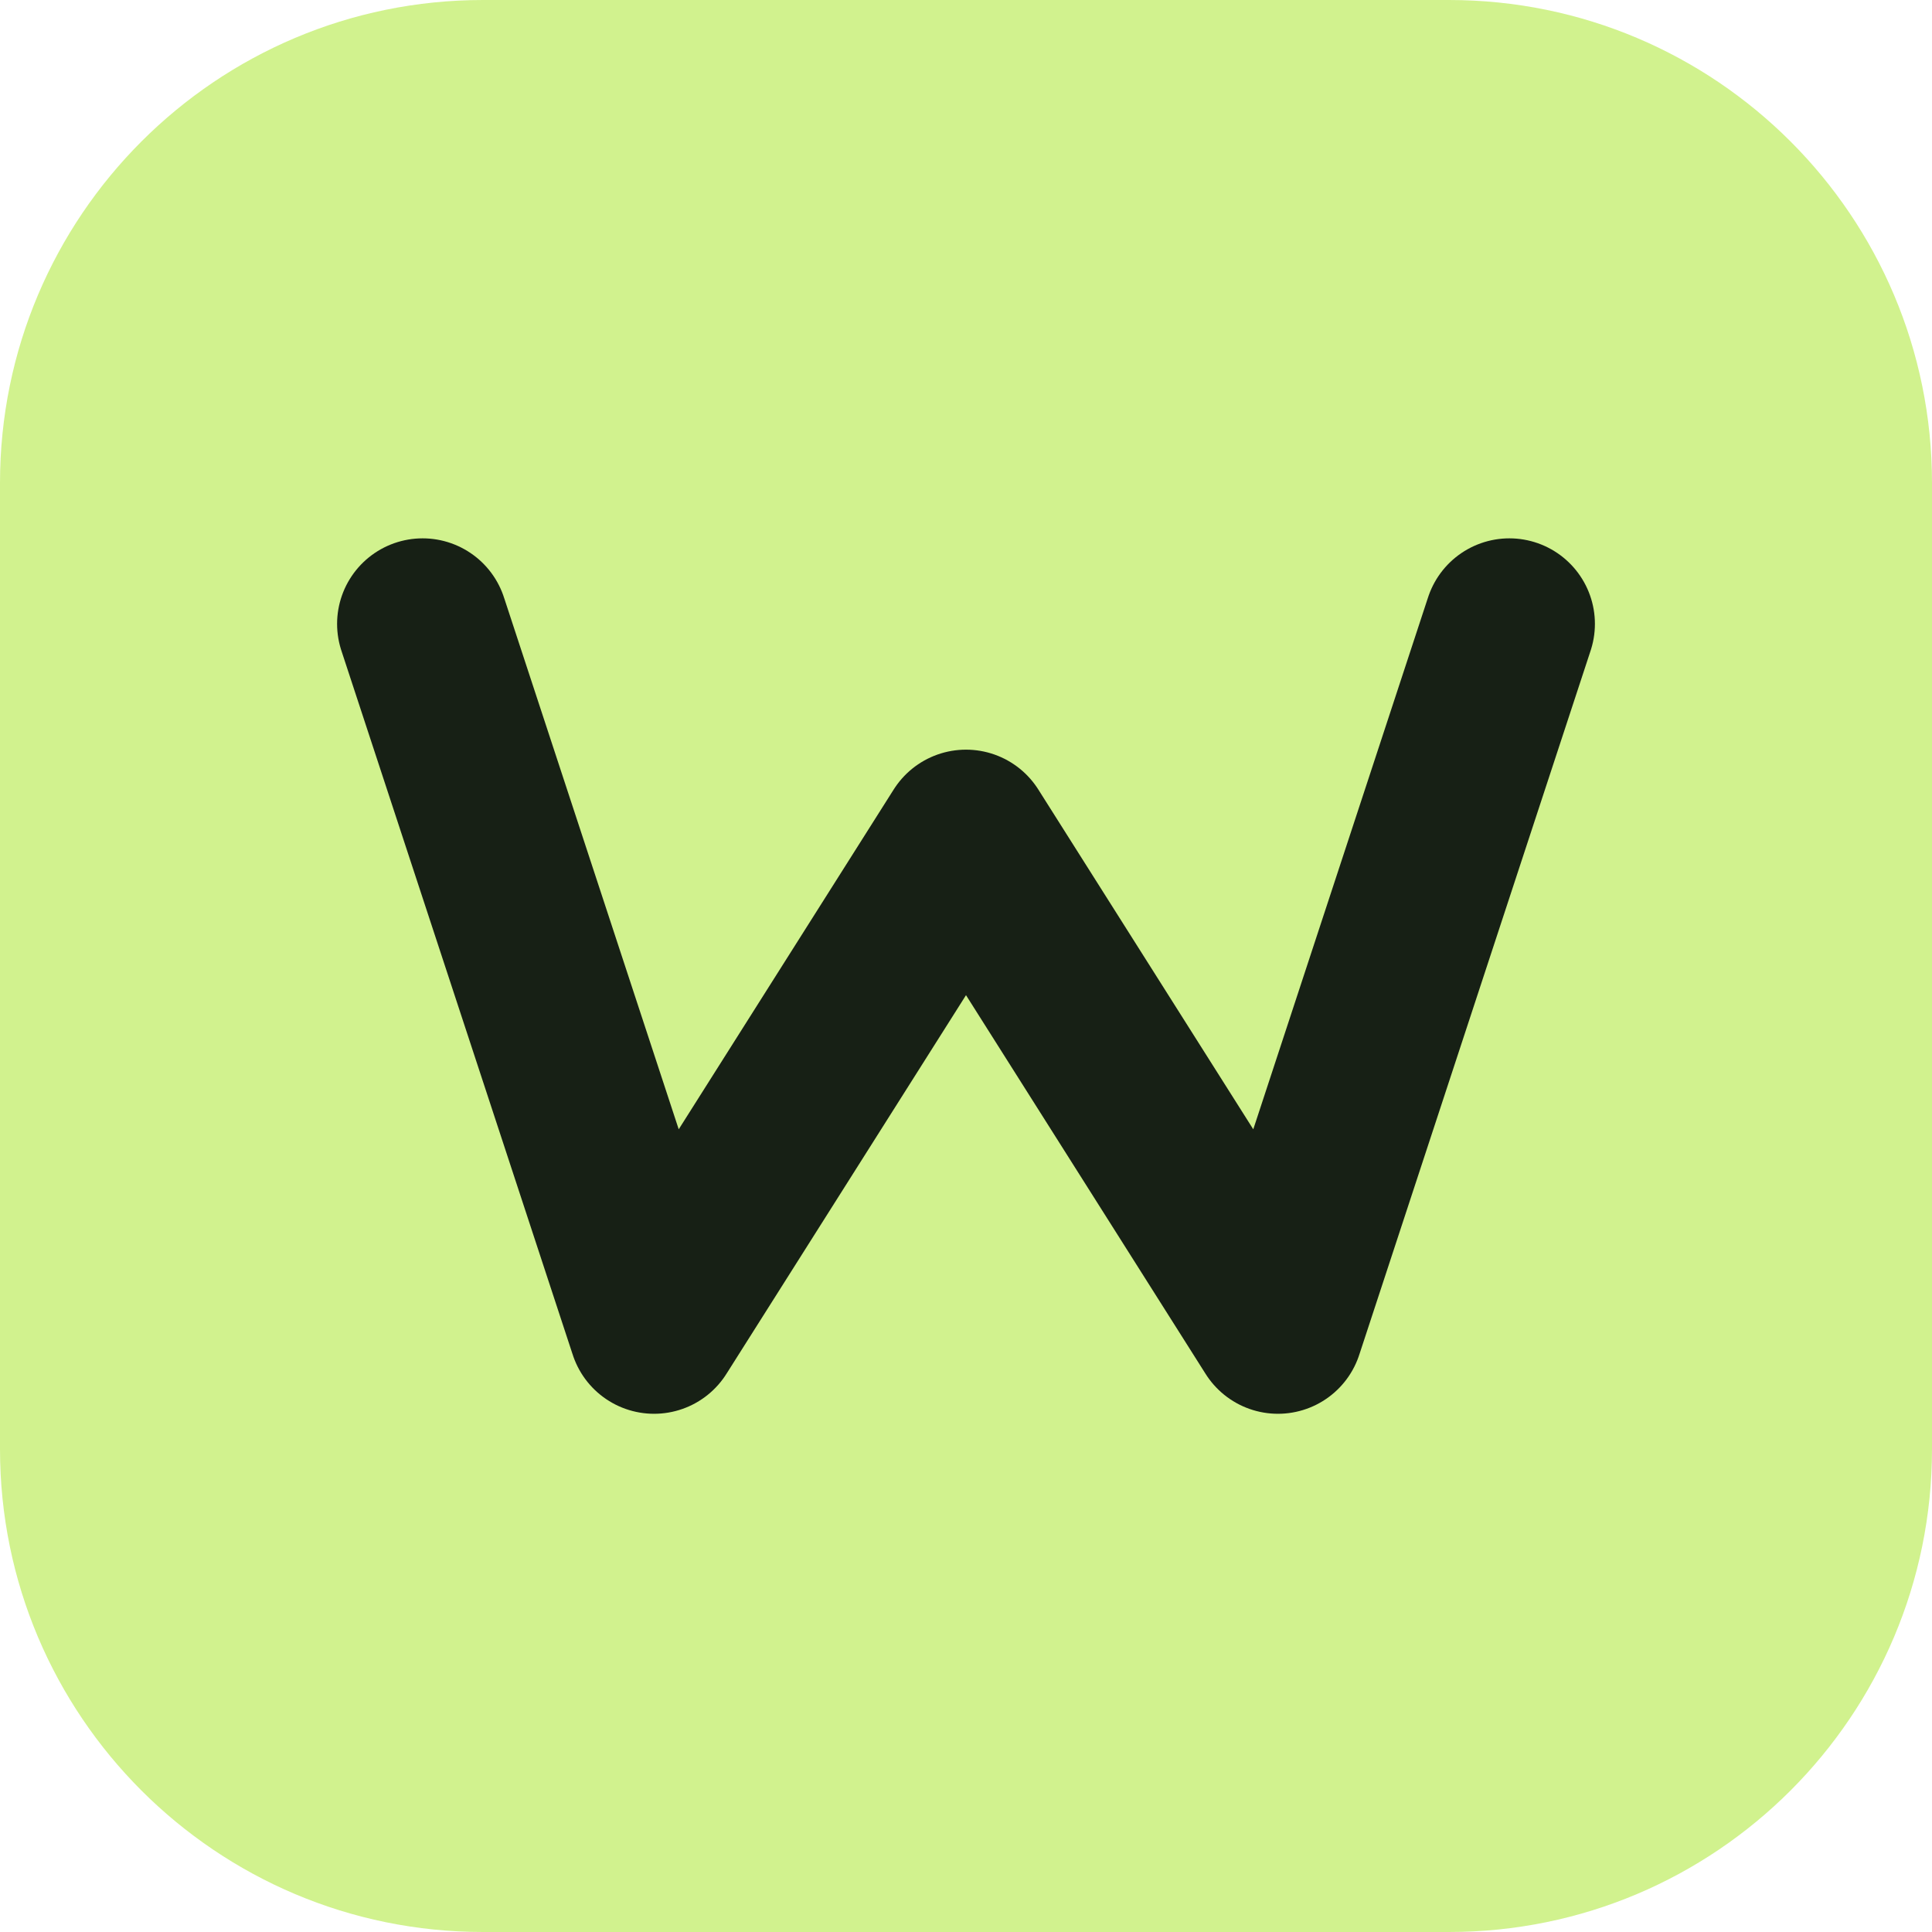
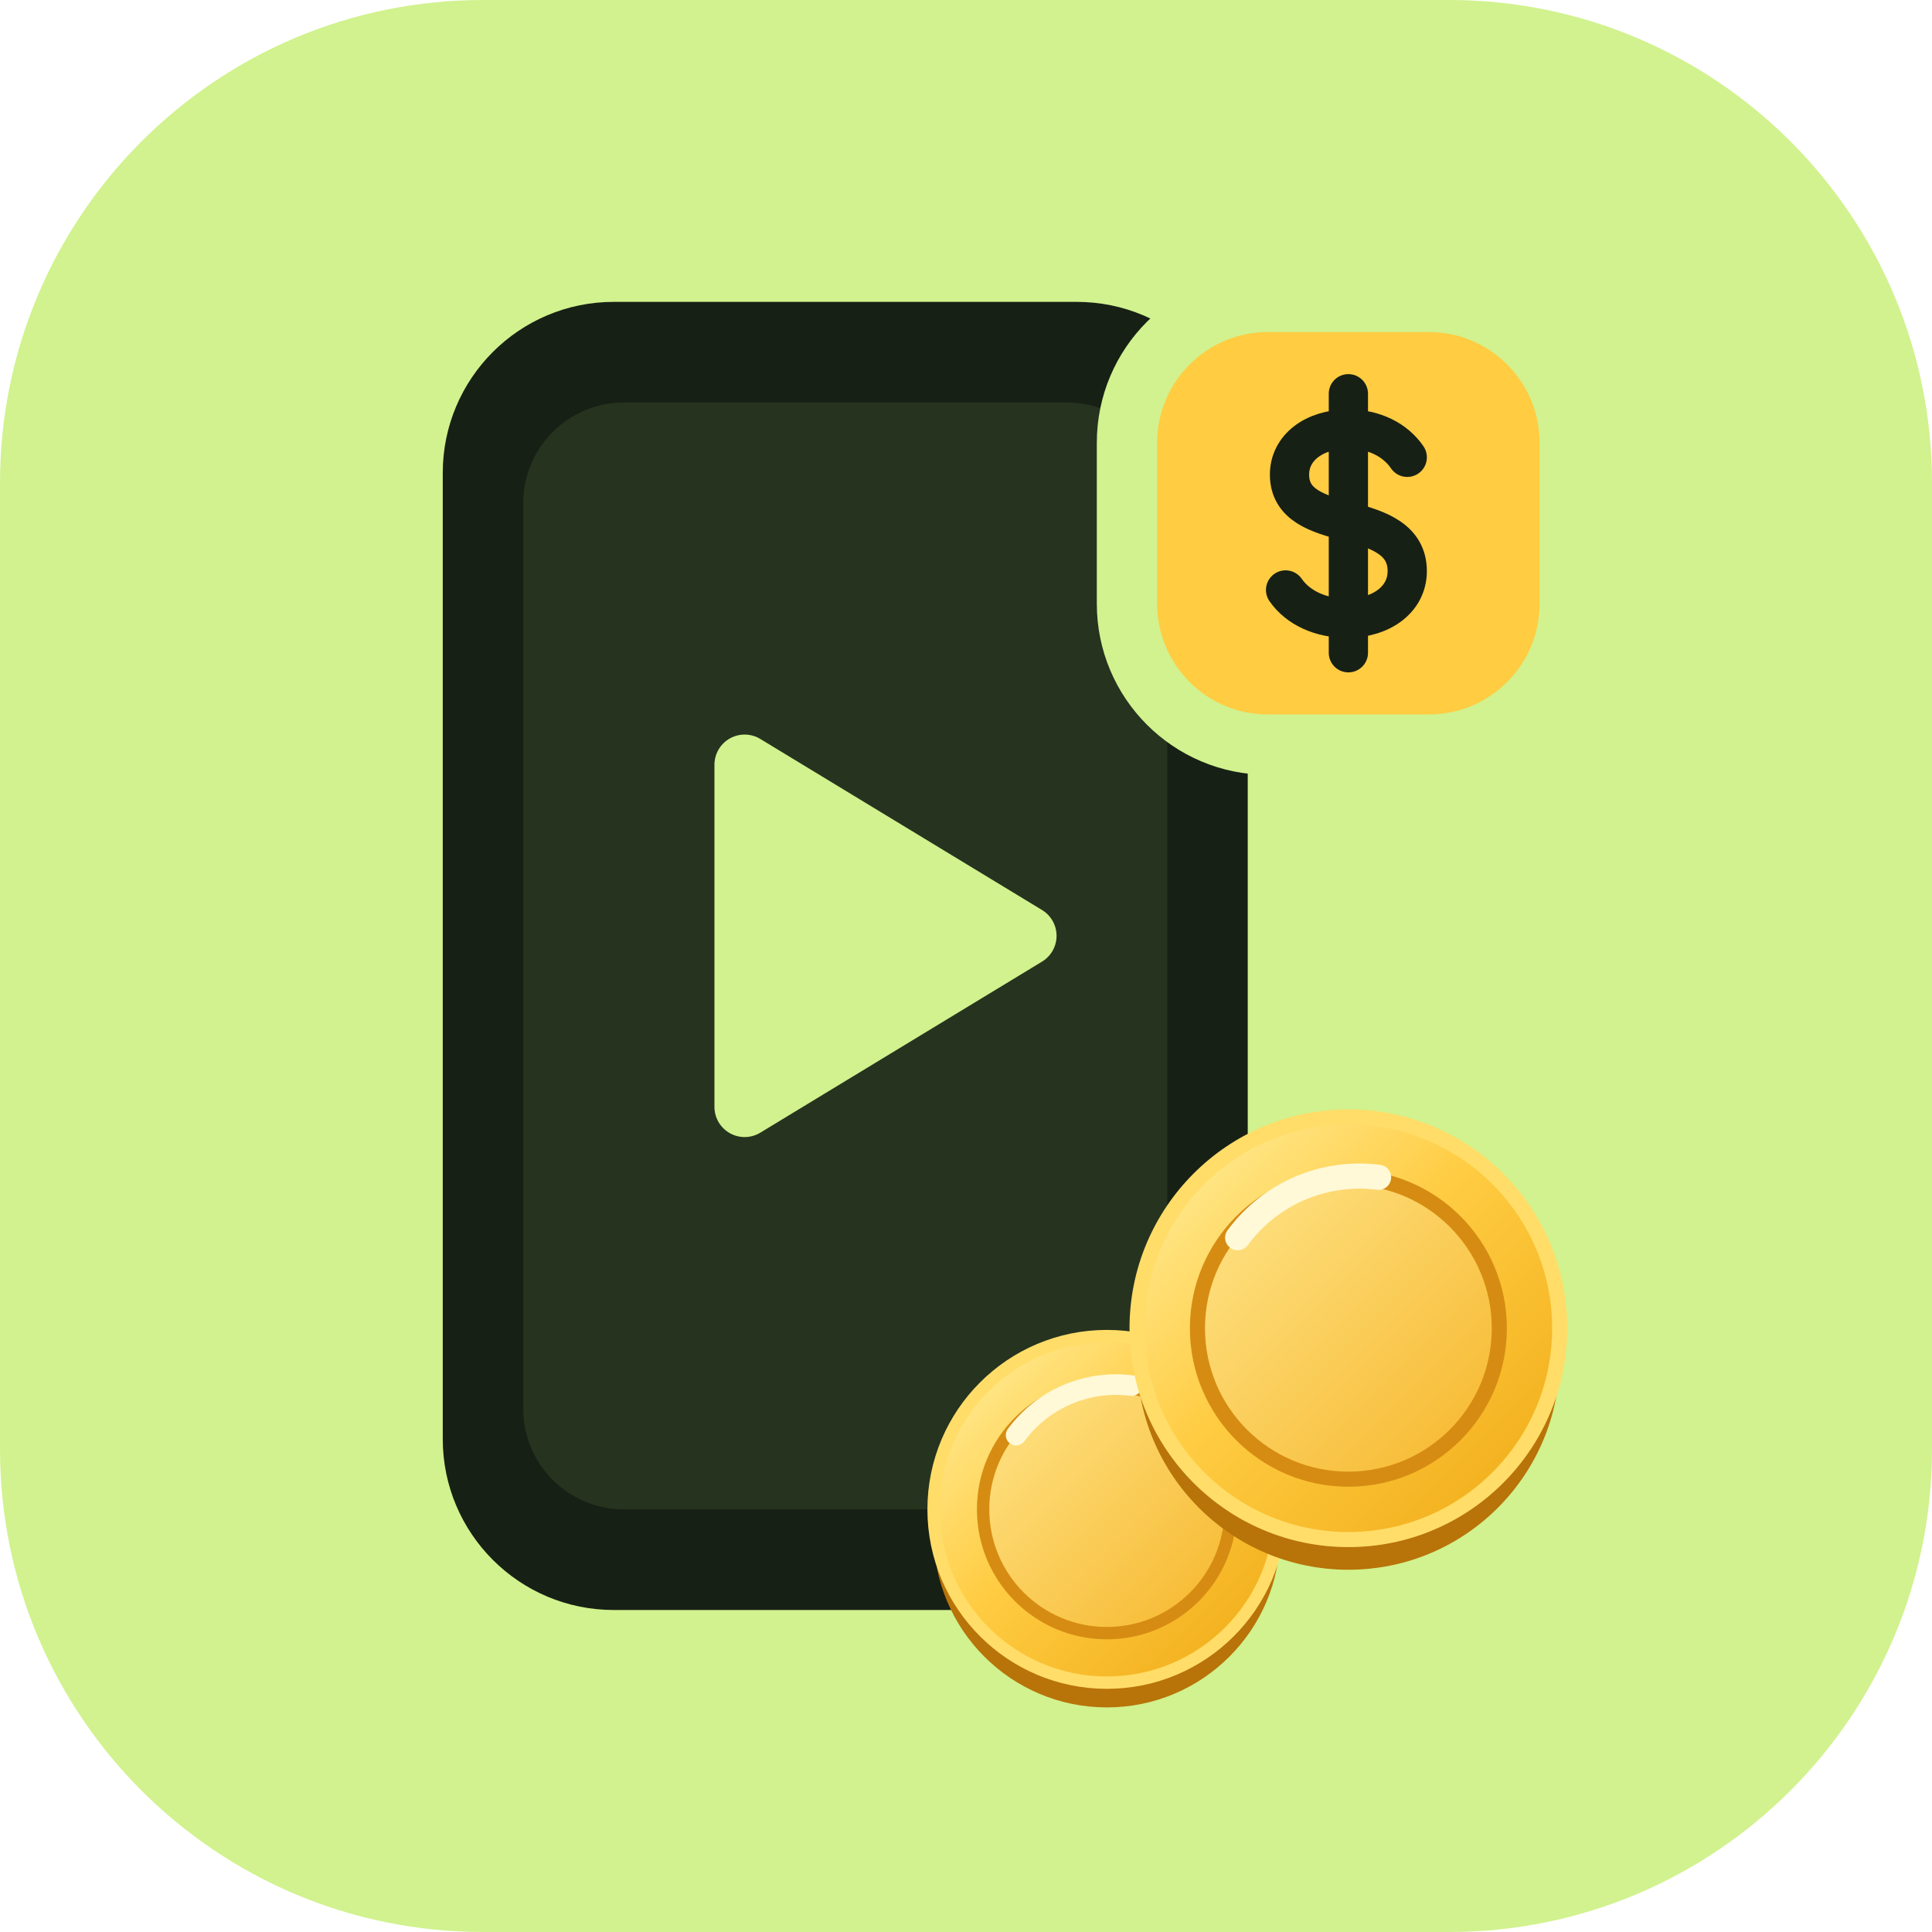
<svg xmlns="http://www.w3.org/2000/svg" viewBox="0 0 192 192">
+   <defs>
+     <linearGradient id="gold" x1="0" y1="0" x2="1" y2="1">
+       <stop offset="0" stop-color="#fff1a4" />
+       <stop offset=".45" stop-color="#ffcc42" />
+       <stop offset="1" stop-color="#efa914" />
+     </linearGradient>
+     <linearGradient id="goldIn" x1="0" y1="0" x2="1" y2="1">
+       <stop offset="0" stop-color="#ffe58a" />
+       <stop offset="1" stop-color="#f6b62a" />
+     </linearGradient>
+     <path id="dollar" d="M32 13.5v33M39.5 21.6C38 19.4 35.3 18 32 18c-4.4 0-7.5 2.4-7.5 5.8 0 3.9 3.6 5 7.5 6s7.5 2.3 7.5 6.3c0 3.6-3.3 6-7.7 6-3.3 0-6.2-1.3-7.8-3.6" />
+     <g id="coin">
+       <circle r="21" fill="#b87309" cy="3" />
+       <circle r="21" fill="url(#gold)" stroke="#ffdd68" stroke-width="1.5" />
+       <circle r="15" fill="url(#goldIn)" stroke="#d68c12" stroke-width="1.5" />
+       <path d="M-11-9a15 15 0 0 1 14-6" fill="none" stroke="#fff9d7" stroke-width="2.5" stroke-linecap="round" />
+     </g>
+   </defs>
  <rect width="192" height="192" rx="48" fill="#d1f28e" />
-   <path d="m42 62 23 70 31-49 31 49 23-70" fill="none" stroke="#172015" stroke-width="17" stroke-linecap="round" stroke-linejoin="round" />
+   <rect x="44" y="30" width="80" height="130" rx="17" fill="#172015" />
+   <rect x="52" y="40" width="64" height="110" rx="10" fill="#26331f" />
+   <path d="M74 76v34l28-17z" fill="#d1f28e" stroke="#d1f28e" stroke-width="6" stroke-linejoin="round" />
+   <use href="#coin" transform="translate(110 150) scale(.82)" />
+   <use href="#coin" transform="translate(134 132)" />
+   <rect x="112" y="30" width="44" height="44" rx="14" fill="#ffcc42" stroke="#d1f28e" stroke-width="6" />
+   <g fill="none" stroke="#172015" stroke-width="5" stroke-linecap="round" stroke-linejoin="round" transform="translate(134 52) scale(.78) translate(-32 -30)">
+     <use href="#dollar" />
+   </g>
</svg>
